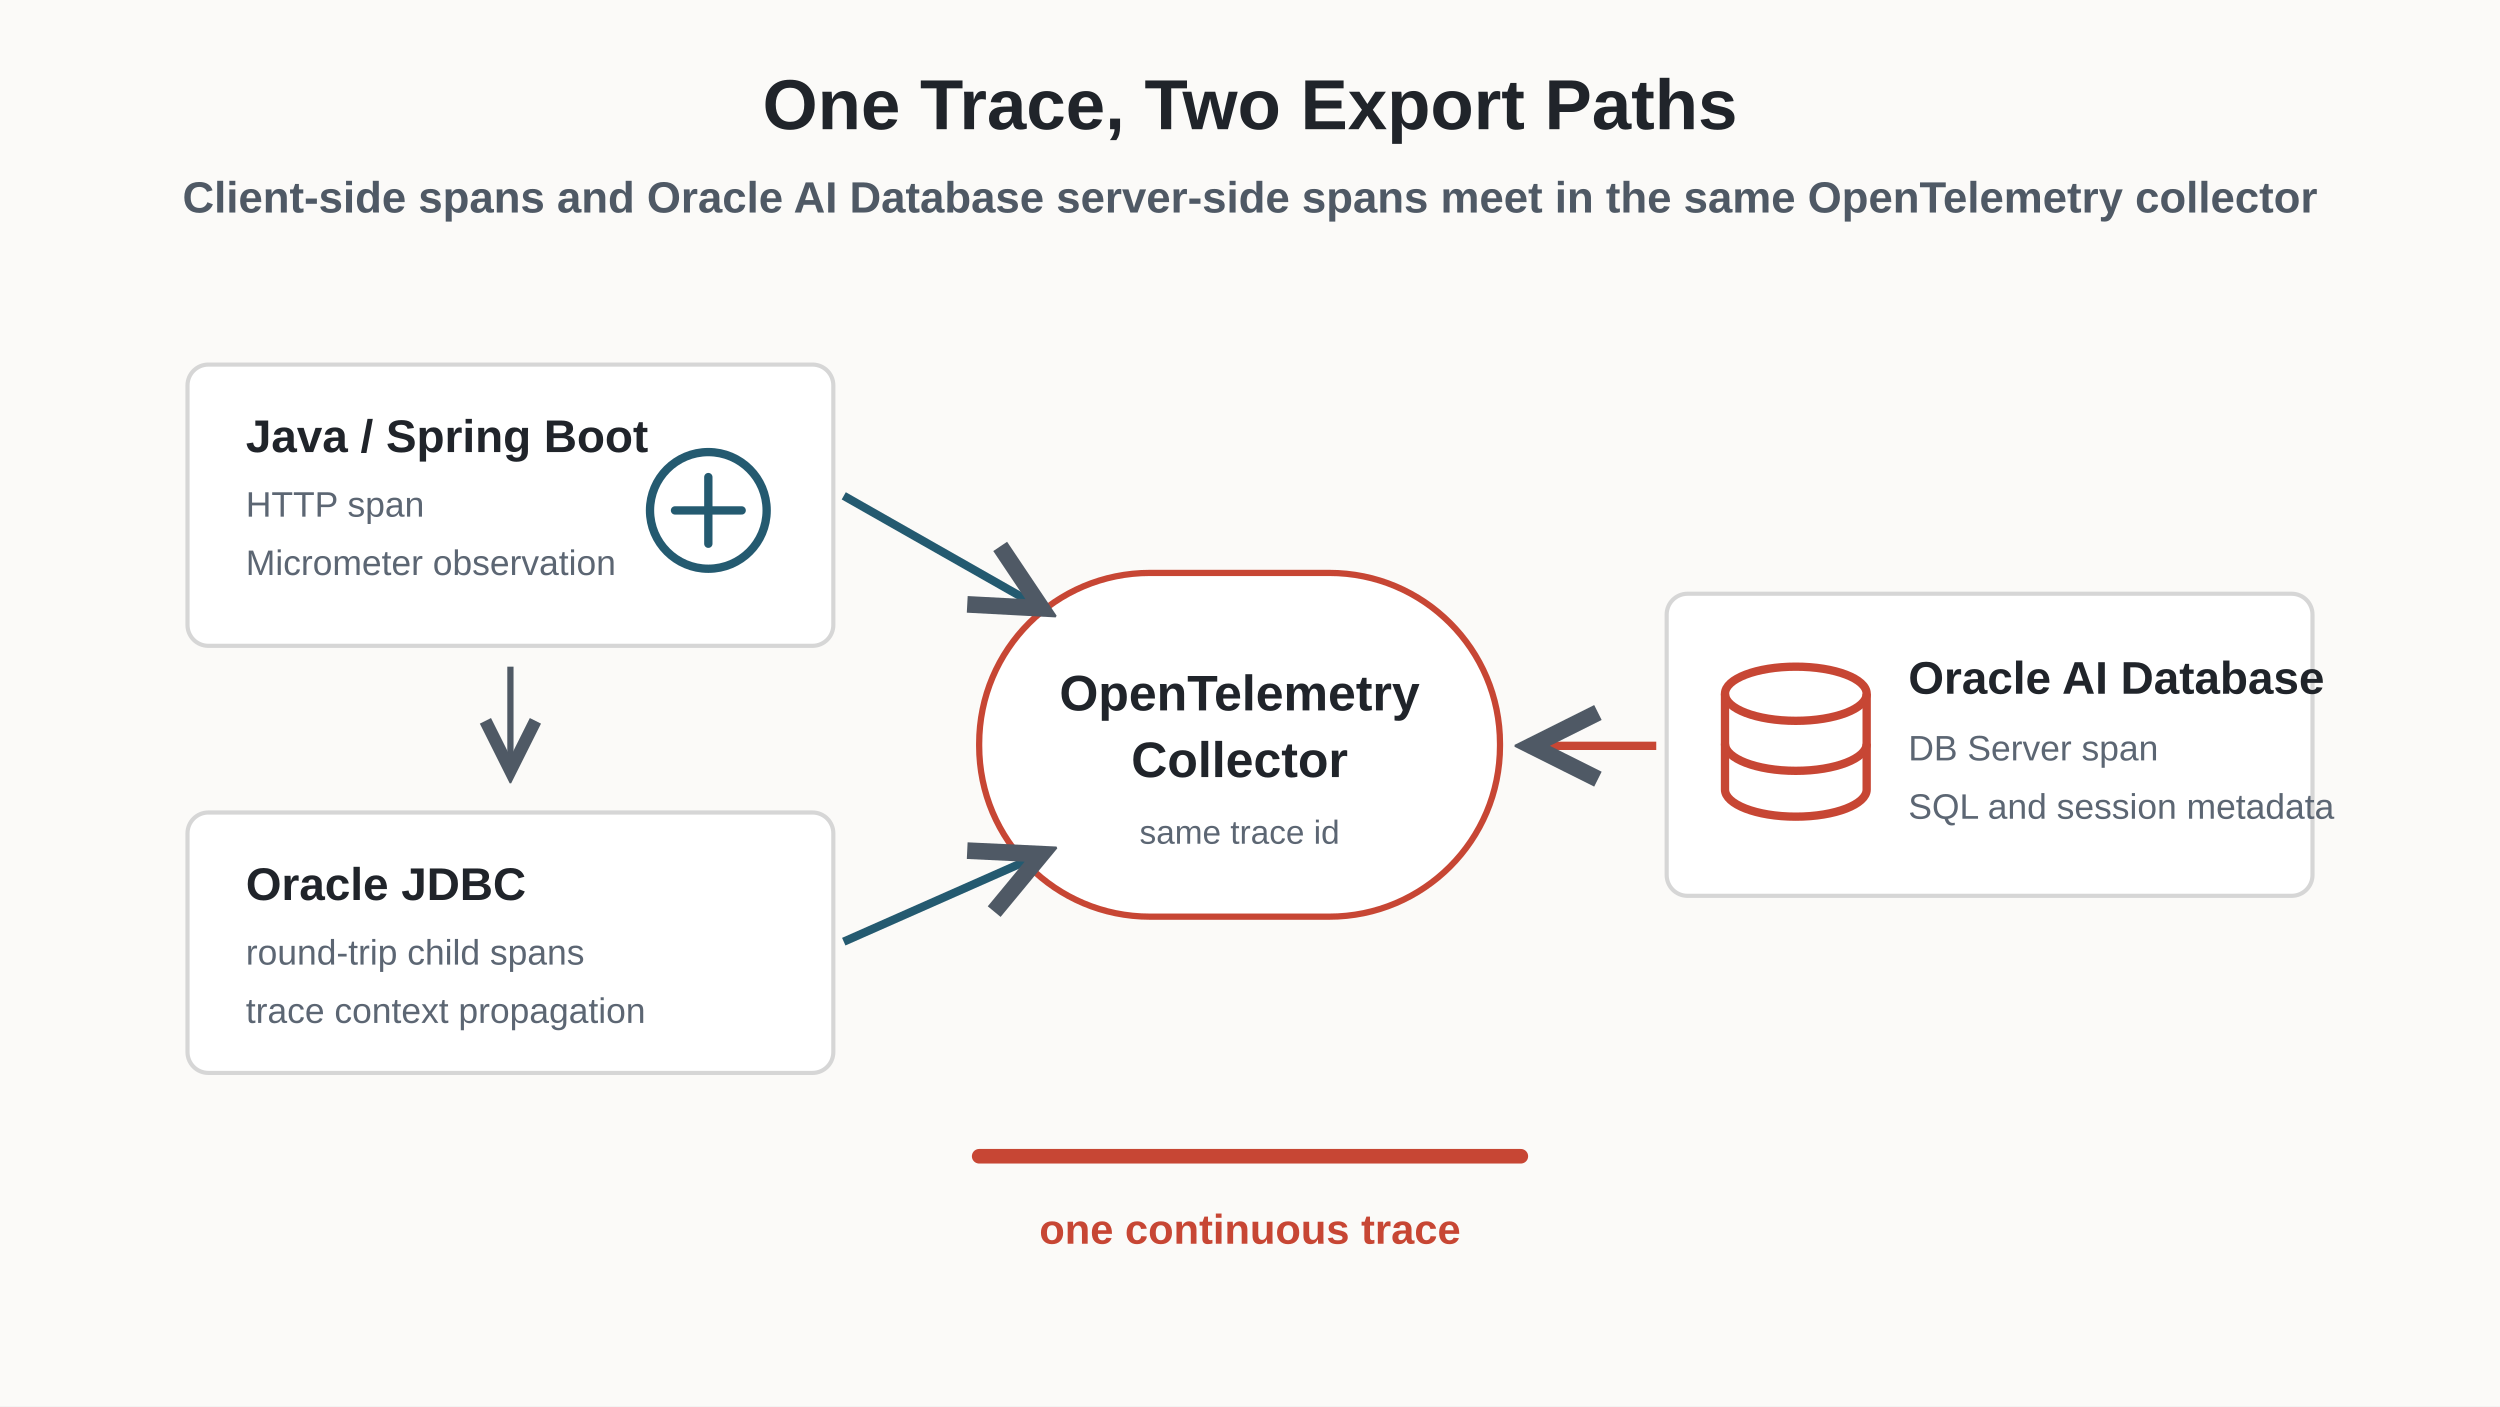
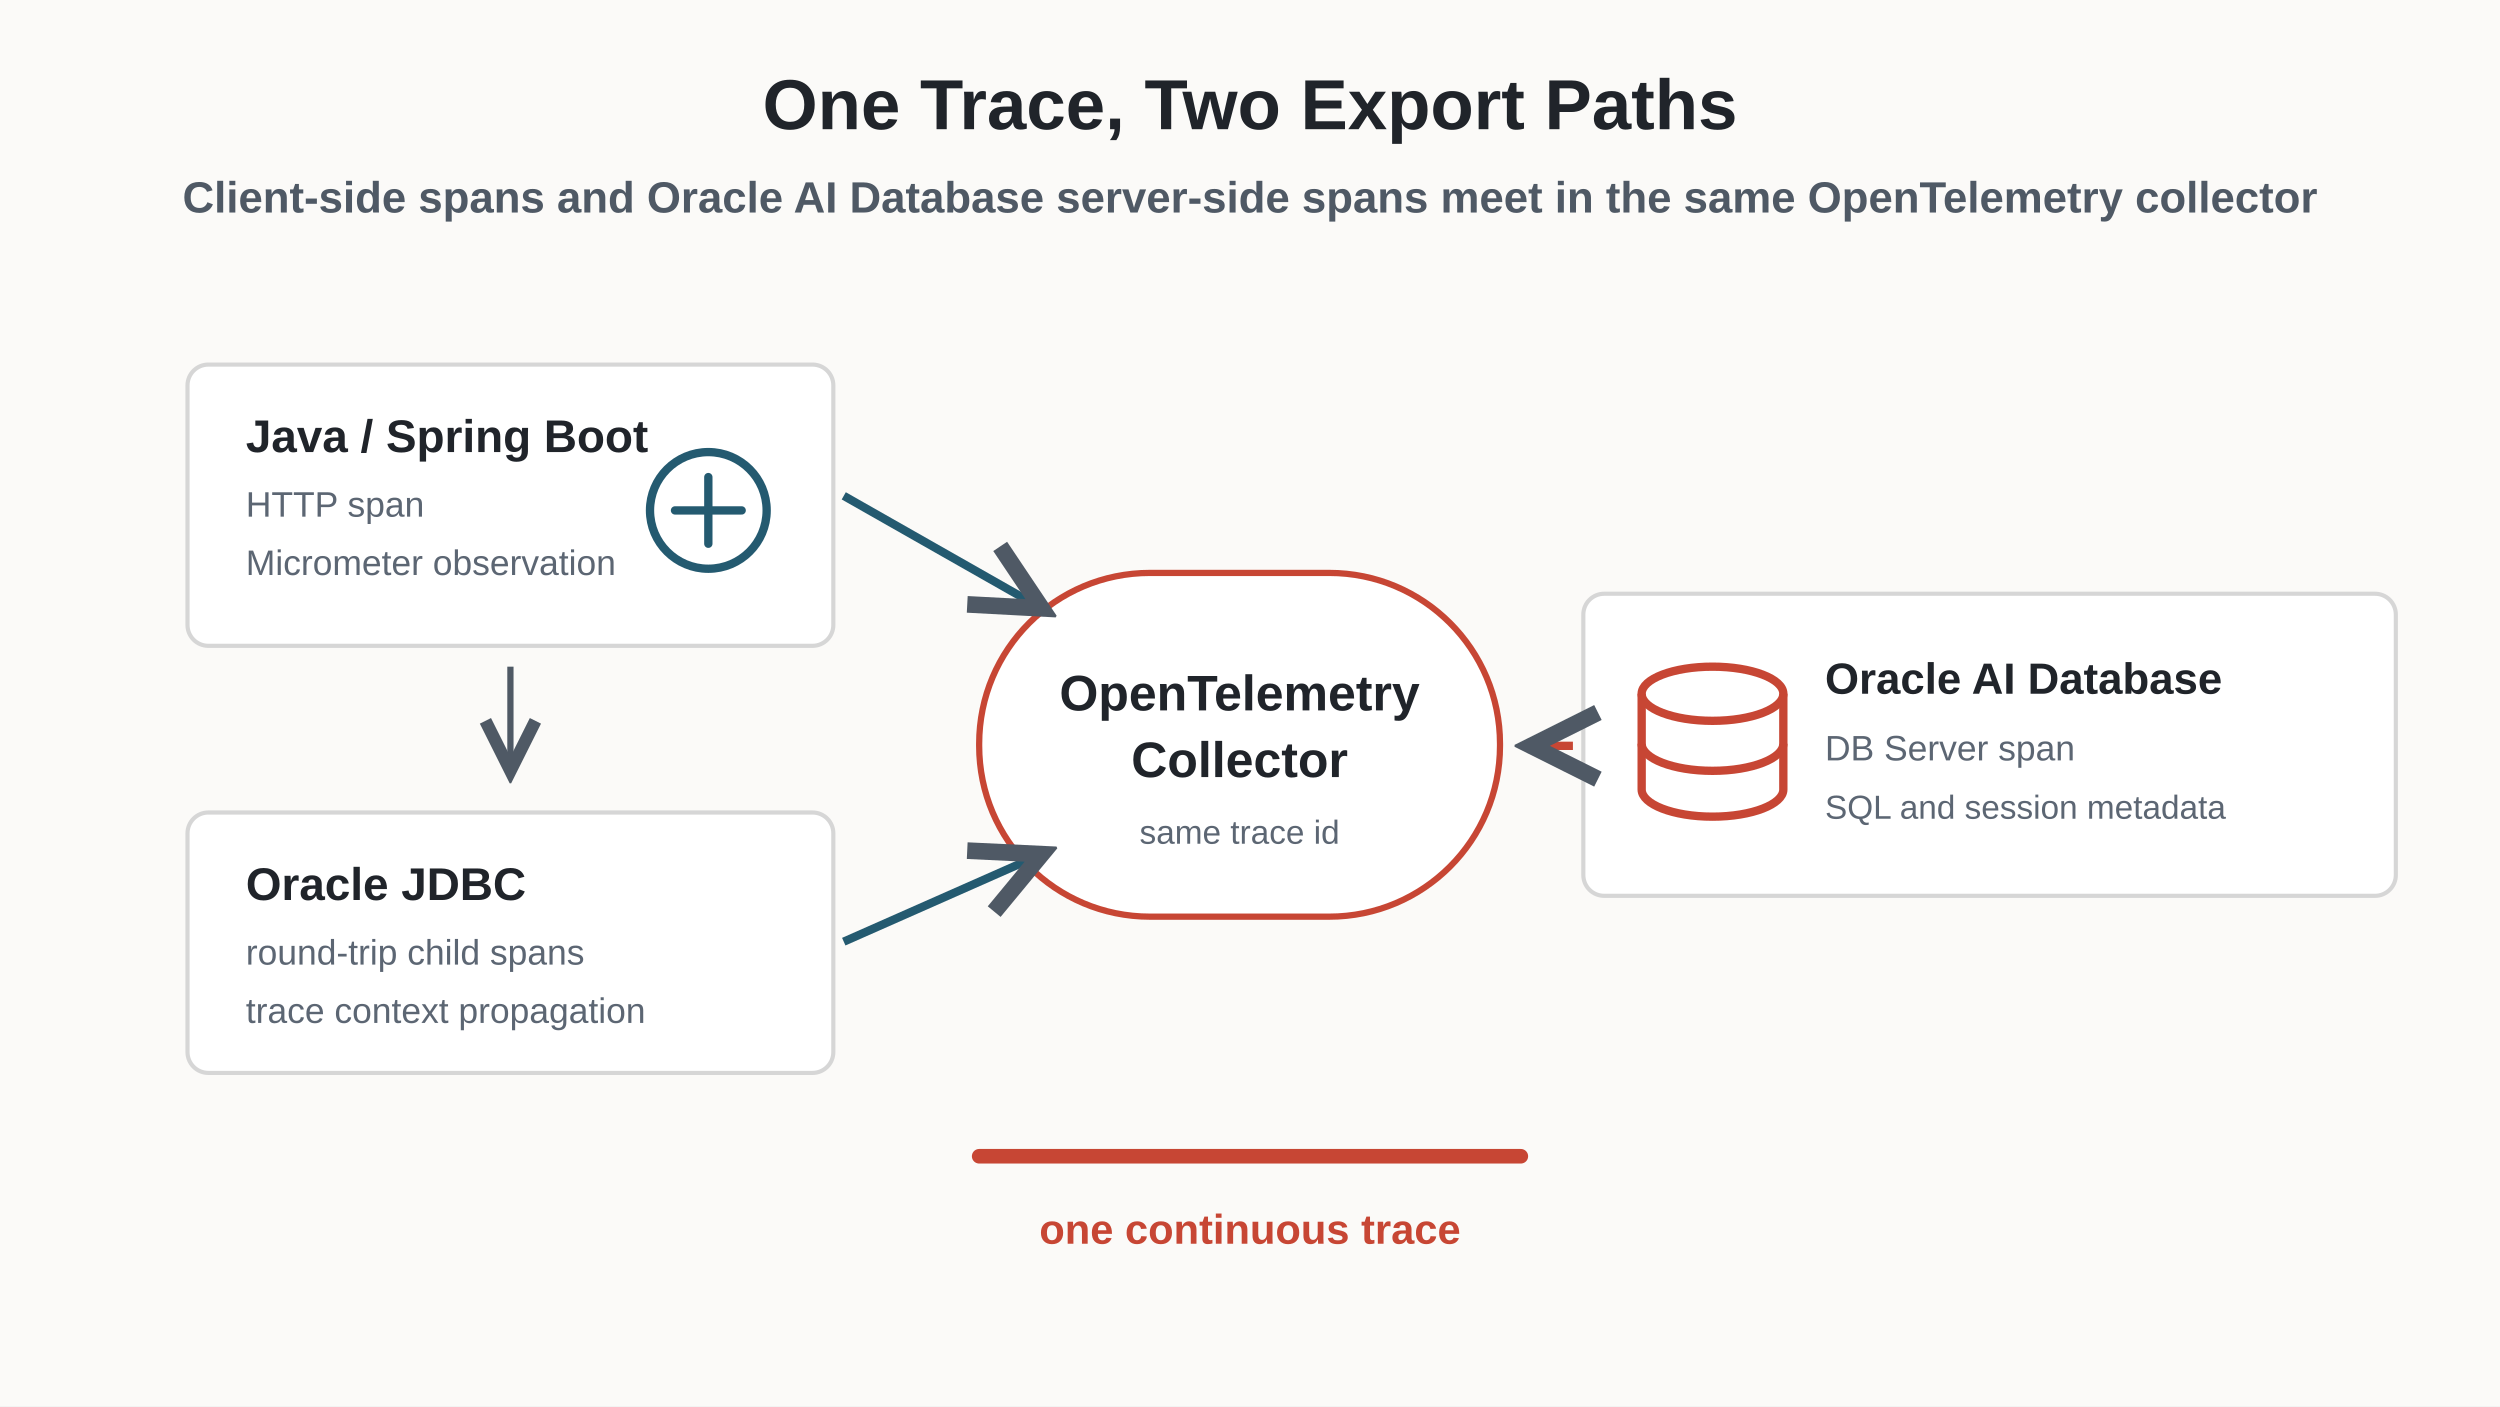
<svg xmlns="http://www.w3.org/2000/svg" width="1200" height="675" viewBox="0 0 1200 675" role="img" aria-labelledby="title desc">
  <rect width="1200" height="675" fill="#fbfaf8" />
  <text x="600" y="62" text-anchor="middle" font-family="Arial, Helvetica, sans-serif" font-size="34" font-weight="700" fill="#20242a">One Trace, Two Export Paths</text>
  <text x="600" y="102" text-anchor="middle" font-family="Arial, Helvetica, sans-serif" font-size="21" font-weight="600" fill="#4f5965">Client-side spans and Oracle AI Database server-side spans meet in the same OpenTelemetry collector</text>
  <defs>
    <marker id="arrow" markerWidth="12" markerHeight="12" refX="10" refY="6" orient="auto" markerUnits="strokeWidth">
      <path d="M2,2 L10,6 L2,10" fill="none" stroke="#4f5965" stroke-width="2" />
    </marker>
  </defs>
  <g transform="translate(90 175)">
    <rect width="310" height="135" rx="10" fill="#ffffff" stroke="#d6d6d6" stroke-width="2" />
    <text x="28" y="42" font-family="Arial, Helvetica, sans-serif" font-size="22" font-weight="700" fill="#20242a">Java / Spring Boot</text>
    <text x="28" y="73" font-family="Arial, Helvetica, sans-serif" font-size="17" fill="#5c6673">HTTP span</text>
    <text x="28" y="101" font-family="Arial, Helvetica, sans-serif" font-size="17" fill="#5c6673">Micrometer observation</text>
    <circle cx="250" cy="70" r="28" fill="none" stroke="#245a70" stroke-width="4" />
    <path d="M234 70 h32 M250 54 v32" stroke="#245a70" stroke-width="4" stroke-linecap="round" />
  </g>
  <g transform="translate(90 390)">
    <rect width="310" height="125" rx="10" fill="#ffffff" stroke="#d6d6d6" stroke-width="2" />
    <text x="28" y="42" font-family="Arial, Helvetica, sans-serif" font-size="22" font-weight="700" fill="#20242a">Oracle JDBC</text>
    <text x="28" y="73" font-family="Arial, Helvetica, sans-serif" font-size="17" fill="#5c6673">round-trip child spans</text>
    <text x="28" y="101" font-family="Arial, Helvetica, sans-serif" font-size="17" fill="#5c6673">trace context propagation</text>
  </g>
  <line x1="245" y1="320" x2="245" y2="370" stroke="#4f5965" stroke-width="3" marker-end="url(#arrow)" />
-   <g transform="translate(800 285)">
-     <rect width="310" height="145" rx="10" fill="#ffffff" stroke="#d6d6d6" stroke-width="2" />
+   <g transform="translate(760 285)">
+     <rect width="390" height="145" rx="10" fill="#ffffff" stroke="#d6d6d6" stroke-width="2" />
    <ellipse cx="62" cy="48" rx="34" ry="13" fill="none" stroke="#c74634" stroke-width="4" />
    <path d="M28 48 v46 c0 7 15 13 34 13s34-6 34-13 V48" fill="none" stroke="#c74634" stroke-width="4" />
    <path d="M28 72 c0 7 15 13 34 13s34-6 34-13" fill="none" stroke="#c74634" stroke-width="4" />
-     <text x="116" y="48" font-family="Arial, Helvetica, sans-serif" font-size="22" font-weight="700" fill="#20242a">Oracle AI Database</text>
+     <text x="116" y="48" font-family="Arial, Helvetica, sans-serif" font-size="21" font-weight="700" fill="#20242a">Oracle AI Database</text>
    <text x="116" y="80" font-family="Arial, Helvetica, sans-serif" font-size="17" fill="#5c6673">DB Server span</text>
-     <text x="116" y="108" font-family="Arial, Helvetica, sans-serif" font-size="17" fill="#5c6673">SQL and session metadata</text>
+     <text x="116" y="108" font-family="Arial, Helvetica, sans-serif" font-size="16" fill="#5c6673">SQL and session metadata</text>
  </g>
  <g transform="translate(470 275)">
    <rect width="250" height="165" rx="82" fill="#ffffff" stroke="#c74634" stroke-width="3" />
    <text x="125" y="66" text-anchor="middle" font-family="Arial, Helvetica, sans-serif" font-size="24" font-weight="700" fill="#20242a">OpenTelemetry</text>
    <text x="125" y="98" text-anchor="middle" font-family="Arial, Helvetica, sans-serif" font-size="24" font-weight="700" fill="#20242a">Collector</text>
    <text x="125" y="130" text-anchor="middle" font-family="Arial, Helvetica, sans-serif" font-size="16" fill="#5c6673">same trace id</text>
  </g>
  <line x1="405" y1="238" x2="500" y2="292" stroke="#245a70" stroke-width="4" marker-end="url(#arrow)" />
  <line x1="405" y1="452" x2="500" y2="410" stroke="#245a70" stroke-width="4" marker-end="url(#arrow)" />
-   <line x1="795" y1="358" x2="735" y2="358" stroke="#c74634" stroke-width="4" marker-end="url(#arrow)" />
+   <line x1="755" y1="358" x2="735" y2="358" stroke="#c74634" stroke-width="4" marker-end="url(#arrow)" />
  <g transform="translate(470 555)">
    <path d="M0 0 H260" stroke="#c74634" stroke-width="7" stroke-linecap="round" />
    <text x="130" y="42" text-anchor="middle" font-family="Arial, Helvetica, sans-serif" font-size="20" font-weight="700" fill="#c74634">one continuous trace</text>
  </g>
</svg>
